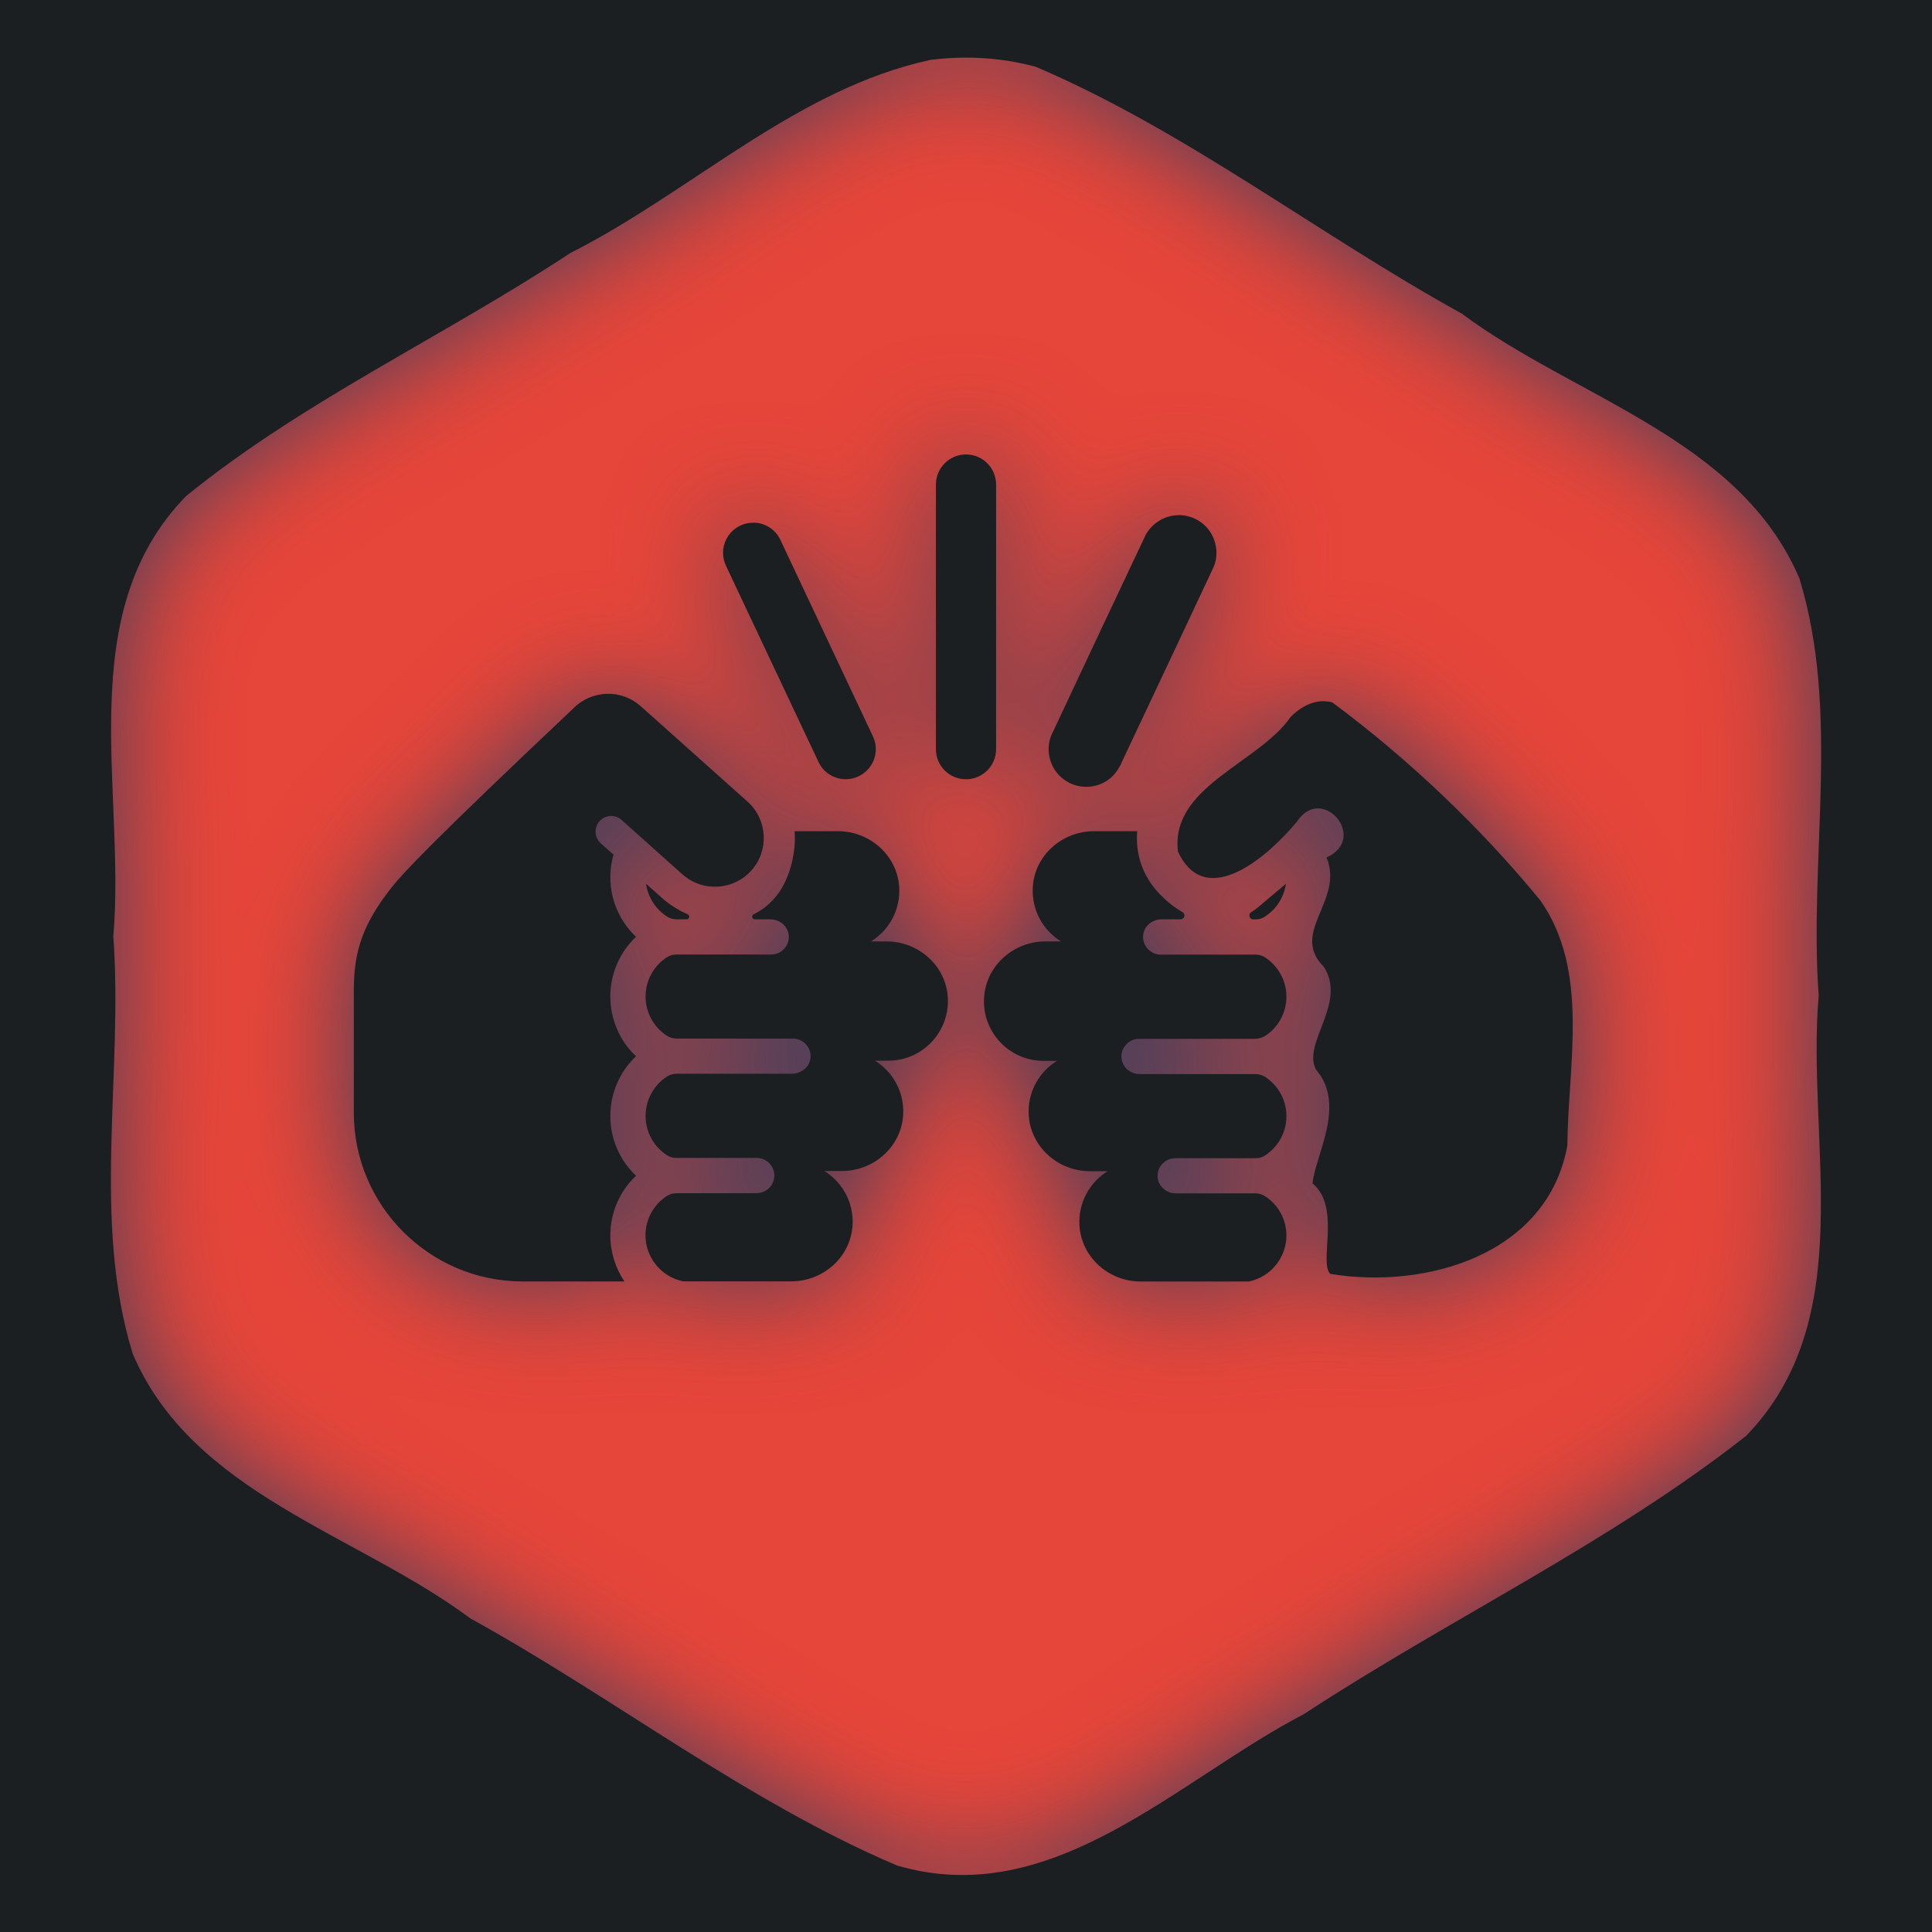
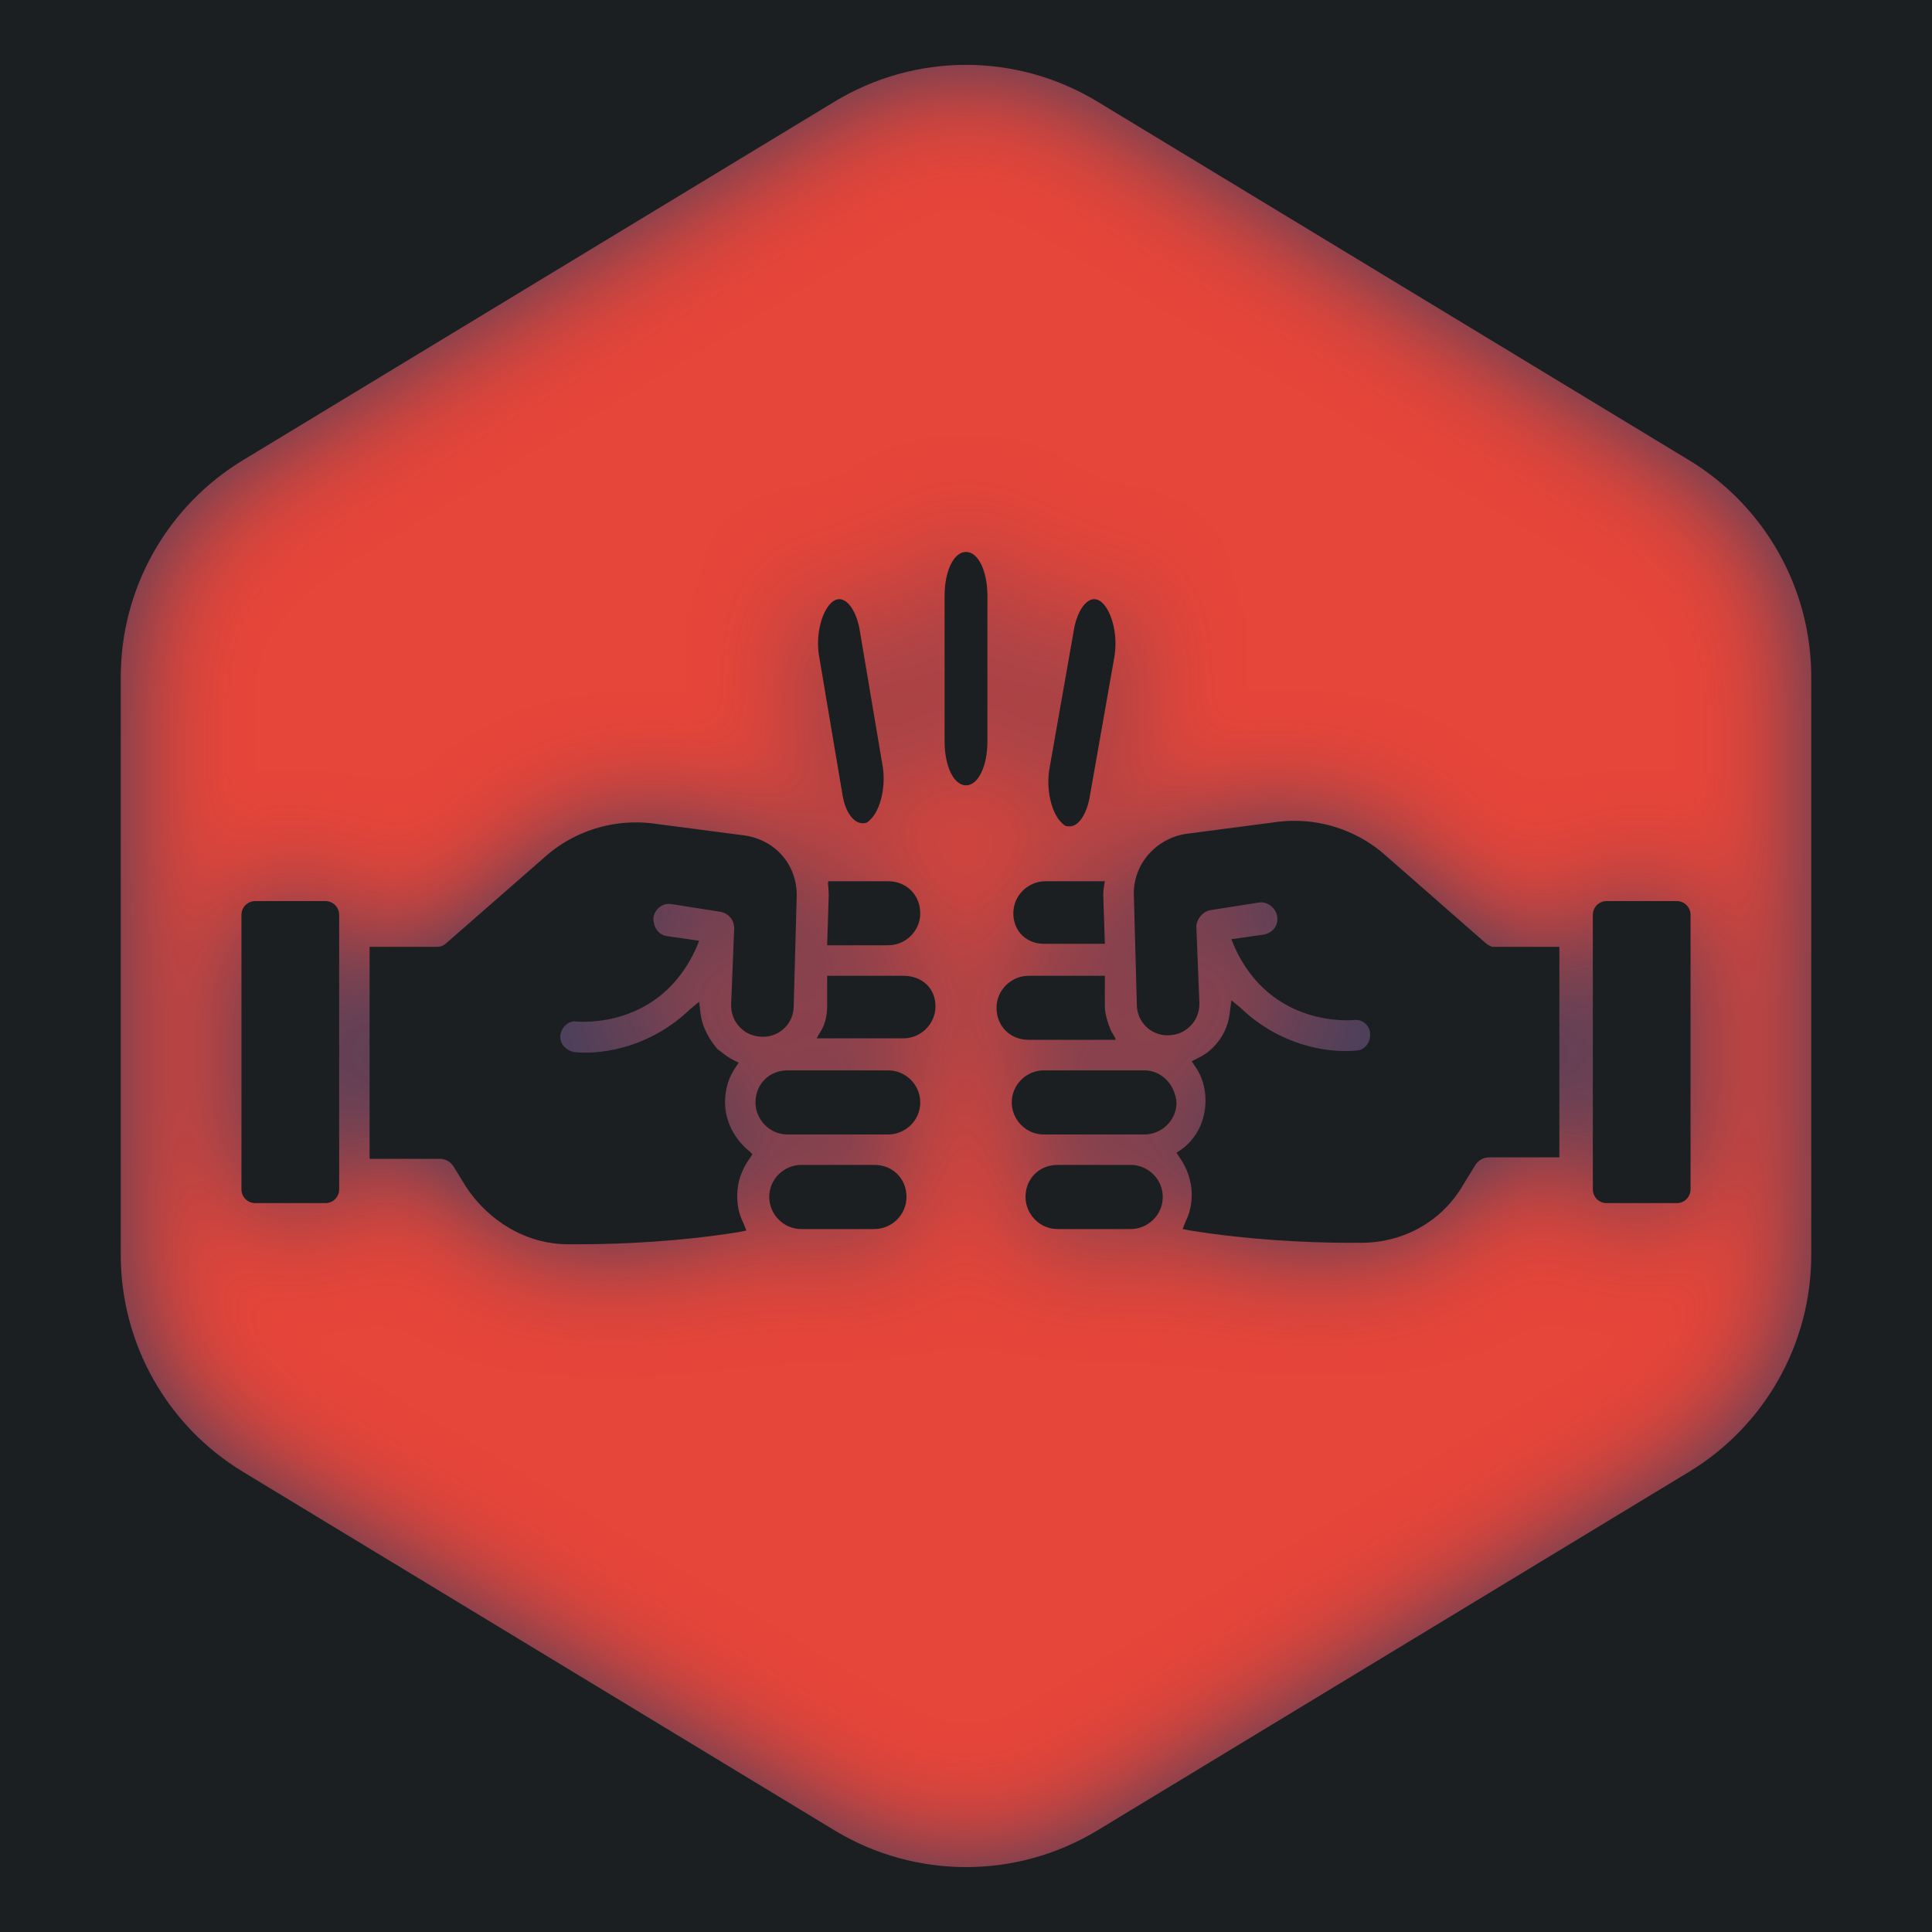
<svg xmlns="http://www.w3.org/2000/svg" width="512" height="512" viewBox="0 0 512 512" version="1.1" id="svg8" xml:space="preserve">
  <defs id="defs12">
-     <filter style="color-interpolation-filters:sRGB;" id="filter875" x="-0.313" y="-0.169" width="1.609" height="1.328">
-       <feFlood flood-opacity="1" flood-color="rgb(58,63,94)" result="flood" id="feFlood865" />
-       <feComposite in="flood" in2="SourceGraphic" operator="out" result="composite1" id="feComposite867" />
-       <feGaussianBlur in="composite1" stdDeviation="15" result="blur" id="feGaussianBlur869" />
-       <feOffset dx="0" dy="0" result="offset" id="feOffset871" />
-       <feComposite in="offset" in2="SourceGraphic" operator="atop" result="composite2" id="feComposite873" />
-     </filter>
-     <filter style="color-interpolation-filters:sRGB;" id="filter1015" x="-0.082" y="-0.044" width="1.164" height="1.088">
-       <feFlood flood-opacity="1" flood-color="rgb(58,63,94)" result="flood" id="feFlood1005" />
-       <feComposite in="flood" in2="SourceGraphic" operator="out" result="composite1" id="feComposite1007" />
-       <feGaussianBlur in="composite1" stdDeviation="8.302" result="blur" id="feGaussianBlur1009" />
-       <feOffset dx="0" dy="0" result="offset" id="feOffset1011" />
-       <feComposite in="offset" in2="SourceGraphic" operator="atop" result="composite2" id="feComposite1013" />
-     </filter>
-     <filter style="color-interpolation-filters:sRGB;" id="filter35638" x="-0.057" y="-0.131" width="1.114" height="1.261">
-       <feFlood flood-opacity="1" flood-color="rgb(58,63,94)" result="flood" id="feFlood35628" />
-       <feComposite in="flood" in2="SourceGraphic" operator="out" result="composite1" id="feComposite35630" />
-       <feGaussianBlur in="composite1" stdDeviation="6" result="blur" id="feGaussianBlur35632" />
-       <feOffset dx="0" dy="0" result="offset" id="feOffset35634" />
-       <feComposite in="offset" in2="SourceGraphic" operator="atop" result="composite2" id="feComposite35636" />
-     </filter>
-     <filter style="color-interpolation-filters:sRGB;" id="filter35813" x="-0.053" y="-0.07" width="1.107" height="1.139">
-       <feFlood flood-opacity="1" flood-color="rgb(58,63,94)" result="flood" id="feFlood35803" />
-       <feComposite in="flood" in2="SourceGraphic" operator="out" result="composite1" id="feComposite35805" />
-       <feGaussianBlur in="composite1" stdDeviation="8" result="blur" id="feGaussianBlur35807" />
-       <feOffset dx="0" dy="0" result="offset" id="feOffset35809" />
-       <feComposite in="offset" in2="SourceGraphic" operator="atop" result="composite2" id="feComposite35811" />
-     </filter>
-     <filter style="color-interpolation-filters:sRGB;" id="filter36051" x="-0.028" y="-0.039" width="1.056" height="1.078">
-       <feFlood flood-opacity="1" flood-color="rgb(58,63,94)" result="flood" id="feFlood36041" />
-       <feComposite in="flood" in2="SourceGraphic" operator="out" result="composite1" id="feComposite36043" />
-       <feGaussianBlur in="composite1" stdDeviation="6" result="blur" id="feGaussianBlur36045" />
-       <feOffset dx="0" dy="0" result="offset" id="feOffset36047" />
-       <feComposite in="offset" in2="SourceGraphic" operator="atop" result="composite2" id="feComposite36049" />
-     </filter>
-     <filter style="color-interpolation-filters:sRGB;" id="filter36715" x="-0.07" y="-0.091" width="1.139" height="1.182">
-       <feFlood flood-opacity="1" flood-color="rgb(58,63,94)" result="flood" id="feFlood36705" />
-       <feComposite in="flood" in2="SourceGraphic" operator="out" result="composite1" id="feComposite36707" />
-       <feGaussianBlur in="composite1" stdDeviation="16.201" result="blur" id="feGaussianBlur36709" />
-       <feOffset dx="0" dy="0" result="offset" id="feOffset36711" />
-       <feComposite in="offset" in2="SourceGraphic" operator="atop" result="composite2" id="feComposite36713" />
-     </filter>
-     <filter style="color-interpolation-filters:sRGB;" id="filter37057" x="-0.08" y="-0.075" width="1.16" height="1.15">
-       <feFlood flood-opacity="1" flood-color="rgb(58,63,94)" result="flood" id="feFlood37047" />
-       <feComposite in="flood" in2="SourceGraphic" operator="out" result="composite1" id="feComposite37049" />
-       <feGaussianBlur in="composite1" stdDeviation="0.5" result="blur" id="feGaussianBlur37051" />
-       <feOffset dx="0" dy="0" result="offset" id="feOffset37053" />
-       <feComposite in="offset" in2="SourceGraphic" operator="atop" result="composite2" id="feComposite37055" />
+     <filter style="color-interpolation-filters:sRGB;" id="filter3" x="-0.08" y="-0.075" width="1.161" height="1.151">
+       <feFlood result="flood" in="SourceGraphic" flood-opacity="1" flood-color="rgb(58,63,94)" id="feFlood2" />
+       <feGaussianBlur result="blur" in="SourceGraphic" stdDeviation="15" id="feGaussianBlur2" />
+       <feOffset result="offset" in="blur" dx="0" dy="0" id="feOffset2" />
+       <feComposite result="comp1" operator="out" in="flood" in2="offset" id="feComposite2" />
+       <feComposite result="comp2" operator="atop" in="comp1" in2="SourceGraphic" id="feComposite3" />
    </filter>
  </defs>
  <path d="M0 0h512v512H0z" fill="#b90202" fill-opacity="1" id="path2" style="fill:#1b1f21;fill-opacity:1" />
+   <g id="g2" style="filter:url(#filter3);fill:#e64539">
+     <path id="path36821" style="fill:#e64539;fill-opacity:1" d="M 8 0.004 C 7.589 0.004 7.186 0.117 6.834 0.33 L 1.584 3.512 C 0.911 3.92 0.5 4.649 0.5 5.436 L 0.5 10.564 C 0.5 11.351 0.911 12.08 1.584 12.488 L 6.834 15.67 C 7.551 16.104 8.449 16.104 9.166 15.67 L 14.416 12.488 C 15.089 12.08 15.5 11.351 15.5 10.564 L 15.5 5.436 C 15.5 4.649 15.089 3.92 14.416 3.512 L 9.166 0.33 C 8.814 0.117 8.411 0.004 8 0.004 z M 8 4.326 C 8.108 4.326 8.19 4.493 8.19 4.717 L 8.19 6.005 C 8.19 6.229 8.108 6.397 8 6.397 C 7.892 6.397 7.81 6.229 7.81 6.005 L 7.81 4.717 C 7.81 4.493 7.892 4.326 8 4.326 z M 6.881 4.745 C 6.954 4.751 7.022 4.85 7.053 4.997 L 7.256 6.201 C 7.296 6.397 7.242 6.621 7.147 6.705 C 7.12 6.733 7.107 6.733 7.08 6.733 C 7.012 6.733 6.931 6.649 6.904 6.481 L 6.701 5.277 C 6.66 5.081 6.714 4.857 6.809 4.773 C 6.833 4.752 6.857 4.744 6.881 4.745 z M 9.132 4.745 C 9.156 4.744 9.181 4.752 9.205 4.773 C 9.299 4.857 9.353 5.081 9.313 5.277 L 9.096 6.509 C 9.069 6.649 9.002 6.761 8.92 6.761 C 8.893 6.761 8.88 6.761 8.853 6.733 C 8.758 6.649 8.704 6.425 8.744 6.229 L 8.961 4.997 C 8.991 4.85 9.06 4.751 9.132 4.745 z M 10.902 6.712 C 11.199 6.708 11.497 6.817 11.722 7.018 L 12.602 7.789 C 12.629 7.816 12.669 7.83 12.669 7.83 L 13.265 7.83 L 13.265 9.698 L 12.642 9.698 C 12.588 9.698 12.547 9.725 12.52 9.765 L 12.412 9.941 C 12.223 10.266 11.884 10.456 11.505 10.456 L 11.397 10.456 C 11.018 10.456 10.49 10.428 9.989 10.347 L 9.922 10.334 L 9.949 10.266 C 9.99 10.185 10.003 10.104 10.003 10.023 C 10.003 9.914 9.962 9.792 9.895 9.698 L 9.868 9.657 L 9.908 9.63 C 10.044 9.535 10.125 9.373 10.125 9.197 C 10.125 9.089 10.098 8.98 10.03 8.886 L 10.003 8.845 L 10.057 8.818 C 10.111 8.791 10.152 8.764 10.192 8.723 C 10.274 8.642 10.328 8.534 10.341 8.412 L 10.355 8.304 L 10.436 8.371 C 10.774 8.696 11.194 8.777 11.465 8.75 C 11.532 8.75 11.586 8.683 11.586 8.615 L 11.586 8.602 C 11.586 8.534 11.519 8.466 11.438 8.48 C 11.411 8.48 10.707 8.547 10.382 7.83 L 10.355 7.762 L 10.639 7.722 C 10.72 7.708 10.775 7.64 10.761 7.559 C 10.747 7.478 10.666 7.424 10.598 7.437 L 10.165 7.505 C 10.098 7.519 10.044 7.586 10.044 7.654 L 10.071 8.331 C 10.071 8.412 10.044 8.48 9.989 8.534 C 9.935 8.588 9.868 8.615 9.786 8.615 C 9.638 8.615 9.516 8.493 9.516 8.344 L 9.489 7.356 C 9.489 7.086 9.692 6.869 9.949 6.828 L 10.774 6.72 C 10.817 6.715 10.859 6.712 10.902 6.712 z M 5.085 6.726 C 5.127 6.726 5.17 6.729 5.212 6.734 L 6.038 6.842 C 6.308 6.883 6.498 7.099 6.498 7.37 L 6.471 8.358 C 6.471 8.507 6.349 8.628 6.2 8.628 C 6.119 8.628 6.051 8.601 5.997 8.547 C 5.943 8.493 5.916 8.426 5.916 8.344 L 5.943 7.668 C 5.943 7.586 5.889 7.532 5.821 7.519 L 5.388 7.451 C 5.307 7.438 5.239 7.492 5.226 7.573 C 5.226 7.654 5.266 7.722 5.347 7.735 L 5.632 7.776 L 5.605 7.843 C 5.28 8.561 4.576 8.493 4.549 8.493 C 4.481 8.48 4.414 8.534 4.4 8.615 L 4.4 8.628 C 4.4 8.696 4.454 8.75 4.522 8.764 C 4.793 8.791 5.212 8.71 5.55 8.385 L 5.632 8.317 L 5.645 8.425 C 5.659 8.534 5.713 8.642 5.794 8.737 C 5.834 8.764 5.875 8.804 5.929 8.831 L 5.983 8.858 L 5.956 8.899 C 5.889 8.994 5.862 9.102 5.862 9.211 C 5.862 9.373 5.943 9.535 6.078 9.644 L 6.105 9.67 L 6.078 9.711 C 6.011 9.806 5.97 9.914 5.97 10.036 C 5.97 10.117 5.983 10.198 6.024 10.279 L 6.051 10.347 L 5.983 10.361 C 5.483 10.442 4.955 10.469 4.576 10.469 L 4.468 10.469 C 4.102 10.469 3.764 10.266 3.561 9.955 L 3.453 9.779 C 3.426 9.738 3.385 9.711 3.331 9.711 L 2.708 9.711 L 2.708 7.83 L 3.304 7.83 C 3.344 7.83 3.371 7.816 3.398 7.789 L 4.265 7.031 C 4.49 6.83 4.787 6.722 5.085 6.726 z M 6.782 7.248 L 7.31 7.248 C 7.472 7.248 7.594 7.37 7.594 7.532 C 7.594 7.695 7.459 7.816 7.31 7.816 L 6.768 7.816 L 6.782 7.37 C 6.782 7.302 6.768 7.248 6.782 7.248 z M 8.704 7.248 L 9.232 7.248 C 9.232 7.248 9.218 7.316 9.218 7.37 L 9.232 7.803 L 8.69 7.803 C 8.541 7.803 8.42 7.695 8.42 7.532 C 8.42 7.37 8.555 7.248 8.704 7.248 z M 1.693 7.424 L 2.316 7.424 C 2.383 7.424 2.438 7.478 2.438 7.546 L 2.438 9.982 C 2.438 10.05 2.383 10.104 2.316 10.104 L 1.693 10.104 C 1.626 10.104 1.571 10.05 1.571 9.982 L 1.571 7.546 C 1.571 7.478 1.626 7.424 1.693 7.424 z M 13.684 7.424 L 14.307 7.424 C 14.374 7.424 14.429 7.478 14.429 7.546 L 14.429 9.982 C 14.429 10.05 14.374 10.104 14.307 10.104 L 13.684 10.104 C 13.617 10.104 13.562 10.05 13.562 9.982 L 13.562 7.546 C 13.562 7.478 13.617 7.424 13.684 7.424 z M 6.768 8.087 L 7.445 8.087 C 7.608 8.087 7.729 8.195 7.729 8.358 C 7.729 8.52 7.594 8.642 7.445 8.642 L 6.674 8.642 L 6.714 8.574 C 6.755 8.507 6.768 8.425 6.768 8.358 L 6.768 8.087 z M 8.555 8.087 L 9.232 8.087 L 9.232 8.358 C 9.232 8.425 9.259 8.507 9.286 8.574 L 9.326 8.642 L 9.326 8.655 L 8.555 8.655 C 8.392 8.655 8.271 8.534 8.271 8.371 C 8.271 8.209 8.406 8.087 8.555 8.087 z M 6.417 8.926 L 7.31 8.926 C 7.459 8.926 7.594 9.048 7.594 9.211 C 7.594 9.373 7.459 9.495 7.31 9.495 L 6.417 9.495 C 6.254 9.495 6.132 9.359 6.132 9.211 C 6.132 9.048 6.254 8.926 6.417 8.926 z M 8.69 8.926 L 9.583 8.926 C 9.732 8.926 9.854 9.048 9.868 9.211 C 9.868 9.373 9.732 9.495 9.583 9.495 L 8.69 9.495 C 8.528 9.495 8.406 9.359 8.406 9.211 C 8.406 9.048 8.541 8.926 8.69 8.926 z M 6.538 9.765 L 7.188 9.765 C 7.35 9.765 7.472 9.887 7.472 10.049 C 7.472 10.212 7.337 10.334 7.188 10.334 L 6.538 10.334 C 6.376 10.334 6.254 10.198 6.254 10.049 C 6.254 9.887 6.389 9.765 6.538 9.765 z M 8.812 9.765 L 9.462 9.765 C 9.611 9.765 9.746 9.887 9.746 10.049 C 9.746 10.212 9.611 10.334 9.462 10.334 L 8.812 10.334 C 8.65 10.334 8.528 10.198 8.528 10.049 C 8.528 9.887 8.65 9.765 8.812 9.765 z " transform="matrix(29.86656,0,0,29.86656,17.06755,17.06755)" />
+   </g>
  <style type="text/css" id="style35976">
	.st0{fill:#000000;}
</style>
-   <g style="fill:#e64539;fill-opacity:1;filter:url(#filter37057)" id="g36830" transform="matrix(29.86656,0,0,29.86656,17.06755,17.06755)">
-     <path id="path36821" style="fill:#e64539;fill-opacity:1" d="m 7.982,-0.06 c -0.098,5.9679e-4 -0.195,0.007 -0.293,0.019 C 6.492,0.216 5.566,1.13 4.49,1.673 3.369,2.413 2.122,2.984 1.08,3.83 0.062,4.874 0.546,6.439 0.434,7.736 c 0.089,1.228 -0.194,2.513 0.172,3.704 0.53,1.244 1.989,1.598 2.996,2.349 1.275,0.702 2.447,1.623 3.785,2.192 1.383,0.408 2.487,-0.759 3.61,-1.342 1.29,-0.846 2.711,-1.516 3.923,-2.468 C 15.938,11.126 15.454,9.561 15.566,8.264 15.478,7.036 15.76,5.752 15.395,4.561 14.864,3.317 13.406,2.963 12.399,2.211 11.126,1.509 9.955,0.592 8.619,0.021 8.411,-0.035 8.197,-0.062 7.982,-0.06 Z M 8,3.461 c 0.148,0 0.267,0.12 0.267,0.267 V 6.076 C 8.267,6.224 8.147,6.343 8,6.343 7.852,6.343 7.733,6.224 7.733,6.076 V 3.728 C 7.733,3.581 7.852,3.461 8,3.461 Z m 1.884,0.538 c 0.074,-0.001 0.149,0.024 0.208,0.069 0.117,0.087 0.163,0.255 0.106,0.39 C 9.93,5.03 9.661,5.6 9.392,6.17 9.363,6.241 9.321,6.309 9.256,6.352 9.141,6.433 8.974,6.429 8.864,6.341 8.746,6.254 8.7,6.085 8.758,5.951 9.03,5.369 9.305,4.789 9.579,4.207 9.628,4.086 9.753,4 9.884,4 Z m -3.764,0.067 c 0.097,0.003 0.189,0.059 0.233,0.153 l 0.821,1.743 c 0.063,0.133 0.006,0.292 -0.128,0.355 -0.133,0.063 -0.293,0.006 -0.355,-0.128 L 5.87,4.448 C 5.807,4.314 5.864,4.155 5.998,4.092 c 0.033,-0.016 0.068,-0.024 0.103,-0.025 0.006,-2.622e-4 0.013,-2.783e-4 0.019,-6.54e-5 z M 4.811,5.585 c 0.108,-0.004 0.216,0.033 0.303,0.11 L 6.061,6.541 C 6.239,6.7 6.255,6.974 6.096,7.152 5.94,7.327 5.667,7.349 5.484,7.187 L 4.944,6.704 c -0.057,-0.051 -0.145,-0.046 -0.196,0.011 -0.052,0.059 -0.044,0.147 0.011,0.196 l 0.113,0.101 c -0.018,0.063 -0.028,0.13 -0.028,0.199 0,0.205 0.085,0.395 0.228,0.53 -0.143,0.135 -0.228,0.325 -0.228,0.53 0,0.205 0.085,0.395 0.228,0.53 -0.143,0.135 -0.228,0.325 -0.228,0.53 0,0.205 0.085,0.395 0.228,0.53 -0.143,0.135 -0.228,0.325 -0.228,0.53 0,0.149 0.047,0.292 0.125,0.408 H 4.065 C 3.239,10.798 2.568,10.126 2.568,9.301 V 8.215 c 0,-0.351 0.082,-0.592 0.341,-0.919 0.099,-0.125 0.369,-0.413 1.603,-1.578 l 0.004,-0.004 C 4.597,5.632 4.703,5.589 4.811,5.585 Z m 6.361,0.066 c 0.026,-8.49e-5 0.052,0.003 0.078,0.01 0.668,0.495 1.313,1.106 1.846,1.757 0.441,0.627 0.245,1.459 0.24,2.175 -0.175,0.967 -1.251,1.279 -2.104,1.139 -0.103,-0.106 0.097,-0.592 -0.157,-0.803 0.022,-0.247 0.302,-0.695 0.031,-1.009 C 10.979,8.685 11.384,8.331 11.175,8.007 10.869,7.701 11.358,7.42 11.199,7.037 11.576,6.869 11.159,6.377 10.935,6.721 10.706,6.999 10.133,7.526 9.881,6.985 9.809,6.41 10.596,6.201 10.879,5.792 c 0.077,-0.081 0.182,-0.141 0.293,-0.142 z M 6.479,6.804 h 0.386 c 0.28,0 0.522,0.212 0.542,0.491 0.014,0.206 -0.09,0.388 -0.25,0.487 H 7.296 c 0.285,0 0.53,0.219 0.543,0.503 0.014,0.304 -0.228,0.555 -0.528,0.555 H 7.192 c 0.16,0.099 0.264,0.281 0.25,0.487 -0.019,0.279 -0.262,0.492 -0.542,0.492 H 6.743 C 6.903,9.918 7.007,10.1 6.993,10.306 6.973,10.586 6.731,10.798 6.451,10.798 H 5.49 c -0.193,-0.039 -0.334,-0.211 -0.334,-0.408 0,-0.144 0.073,-0.274 0.191,-0.35 0.025,-0.016 0.055,-0.024 0.085,-0.024 h 0.705 c 0.076,0 0.145,-0.051 0.159,-0.125 C 6.317,9.789 6.237,9.703 6.144,9.703 H 5.426 c -0.029,0 -0.057,-0.009 -0.081,-0.025 h -6.54e-5 C 5.229,9.602 5.157,9.473 5.157,9.33 c 0,-0.142 0.072,-0.272 0.188,-0.348 h 6.54e-5 c 0.026,-0.017 0.057,-0.026 0.088,-0.026 h 1.022 c 0.071,0 0.137,-0.043 0.159,-0.111 C 6.645,8.748 6.57,8.644 6.465,8.644 H 5.433 c -0.031,0 -0.062,-0.009 -0.088,-0.026 l -6.54e-5,-6.54e-5 C 5.229,8.543 5.157,8.413 5.157,8.271 c 0,-0.143 0.072,-0.272 0.188,-0.348 L 5.345,7.923 c 0.025,-0.016 0.055,-0.025 0.085,-0.025 h 0.842 c 0.118,0 0.198,-0.13 0.133,-0.236 -0.03,-0.049 -0.085,-0.076 -0.142,-0.076 H 6.126 c -0.025,0 -0.033,-0.034 -0.01,-0.045 C 6.183,7.508 6.245,7.462 6.299,7.401 6.435,7.249 6.495,6.992 6.479,6.804 Z m 2.655,0 h 0.385 c -0.017,0.206 0.051,0.392 0.177,0.533 0.069,0.077 0.145,0.139 0.225,0.185 0.031,0.017 0.018,0.064 -0.017,0.064 H 9.735 c -0.057,0 -0.112,0.028 -0.142,0.077 -0.063,0.106 0.017,0.236 0.134,0.236 h 0.842 c 0.03,0 0.06,0.009 0.086,0.025 l 1.96e-4,1.308e-4 c 0.115,0.077 0.188,0.205 0.188,0.348 0,0.142 -0.072,0.272 -0.188,0.348 l -1.31e-4,6.54e-5 c -0.028,0.017 -0.06,0.026 -0.092,0.026 H 9.535 c -0.118,0 -0.198,0.131 -0.133,0.237 0.03,0.049 0.085,0.076 0.142,0.076 h 1.025 c 0.03,0 0.06,0.009 0.086,0.025 l 1.97e-4,1.962e-4 c 0.116,0.076 0.188,0.205 0.188,0.348 0,0.142 -0.072,0.271 -0.188,0.348 l -1.97e-4,1.308e-4 c -0.025,0.017 -0.054,0.025 -0.084,0.025 H 9.856 c -0.093,0 -0.173,0.086 -0.153,0.187 0.015,0.074 0.084,0.125 0.159,0.125 h 0.707 c 0.031,0 0.061,0.009 0.086,0.026 l 6.5e-5,6.6e-5 c 0.116,0.076 0.188,0.205 0.188,0.348 0,0.197 -0.141,0.369 -0.334,0.408 H 9.549 c -0.28,0 -0.522,-0.212 -0.542,-0.492 -0.014,-0.206 0.09,-0.388 0.25,-0.487 H 9.099 c -0.28,0 -0.522,-0.212 -0.542,-0.492 -0.014,-0.206 0.09,-0.388 0.25,-0.487 h -0.119 c -0.301,0 -0.543,-0.251 -0.528,-0.555 C 8.174,8.001 8.419,7.782 8.704,7.782 H 8.843 C 8.683,7.683 8.579,7.501 8.593,7.295 8.612,7.016 8.855,6.804 9.135,6.804 Z M 5.161,7.27 5.3,7.394 c 0.069,0.062 0.148,0.111 0.23,0.147 0.024,0.01 0.016,0.045 -0.009,0.045 h -0.088 c -0.03,0 -0.059,-0.008 -0.085,-0.024 C 5.246,7.496 5.178,7.39 5.161,7.27 Z m 5.678,0 c -0.017,0.119 -0.084,0.224 -0.184,0.29 l -6.6e-5,6.54e-5 c -0.024,0.017 -0.053,0.026 -0.083,0.026 h -0.023 c -0.034,0 -0.048,-0.045 -0.019,-0.063 0.031,-0.02 0.062,-0.042 0.091,-0.069 z" />
-   </g>
-   <g style="fill:#000000" id="g36899" transform="matrix(0.5614105,0,0,0.5614105,112.2791,112.2792)">
-     <g id="g36887">
-       <g id="g36885">
-         <g id="g36883">
- 			
- 			
- 		</g>
-       </g>
-     </g>
-   </g>
-   <g style="fill:#000000" id="g37216" transform="matrix(6.336985,0,0,6.336985,97.22263,94.40688)" />
-   <g style="fill:#000000" id="g37408" transform="matrix(20.88028,0,0,20.88028,120.2782,72.01008)" />
-   <g style="fill:#000000" id="g37690" transform="matrix(1.063516,0,0,1.063516,93.76431,59.76431)">
-     <g id="g37671">
-       <g id="g37653">
- 		
- 		
- 	</g>
-       <g id="g37661">
- 		
- 		
- 	</g>
-     </g>
-   </g>
</svg>
